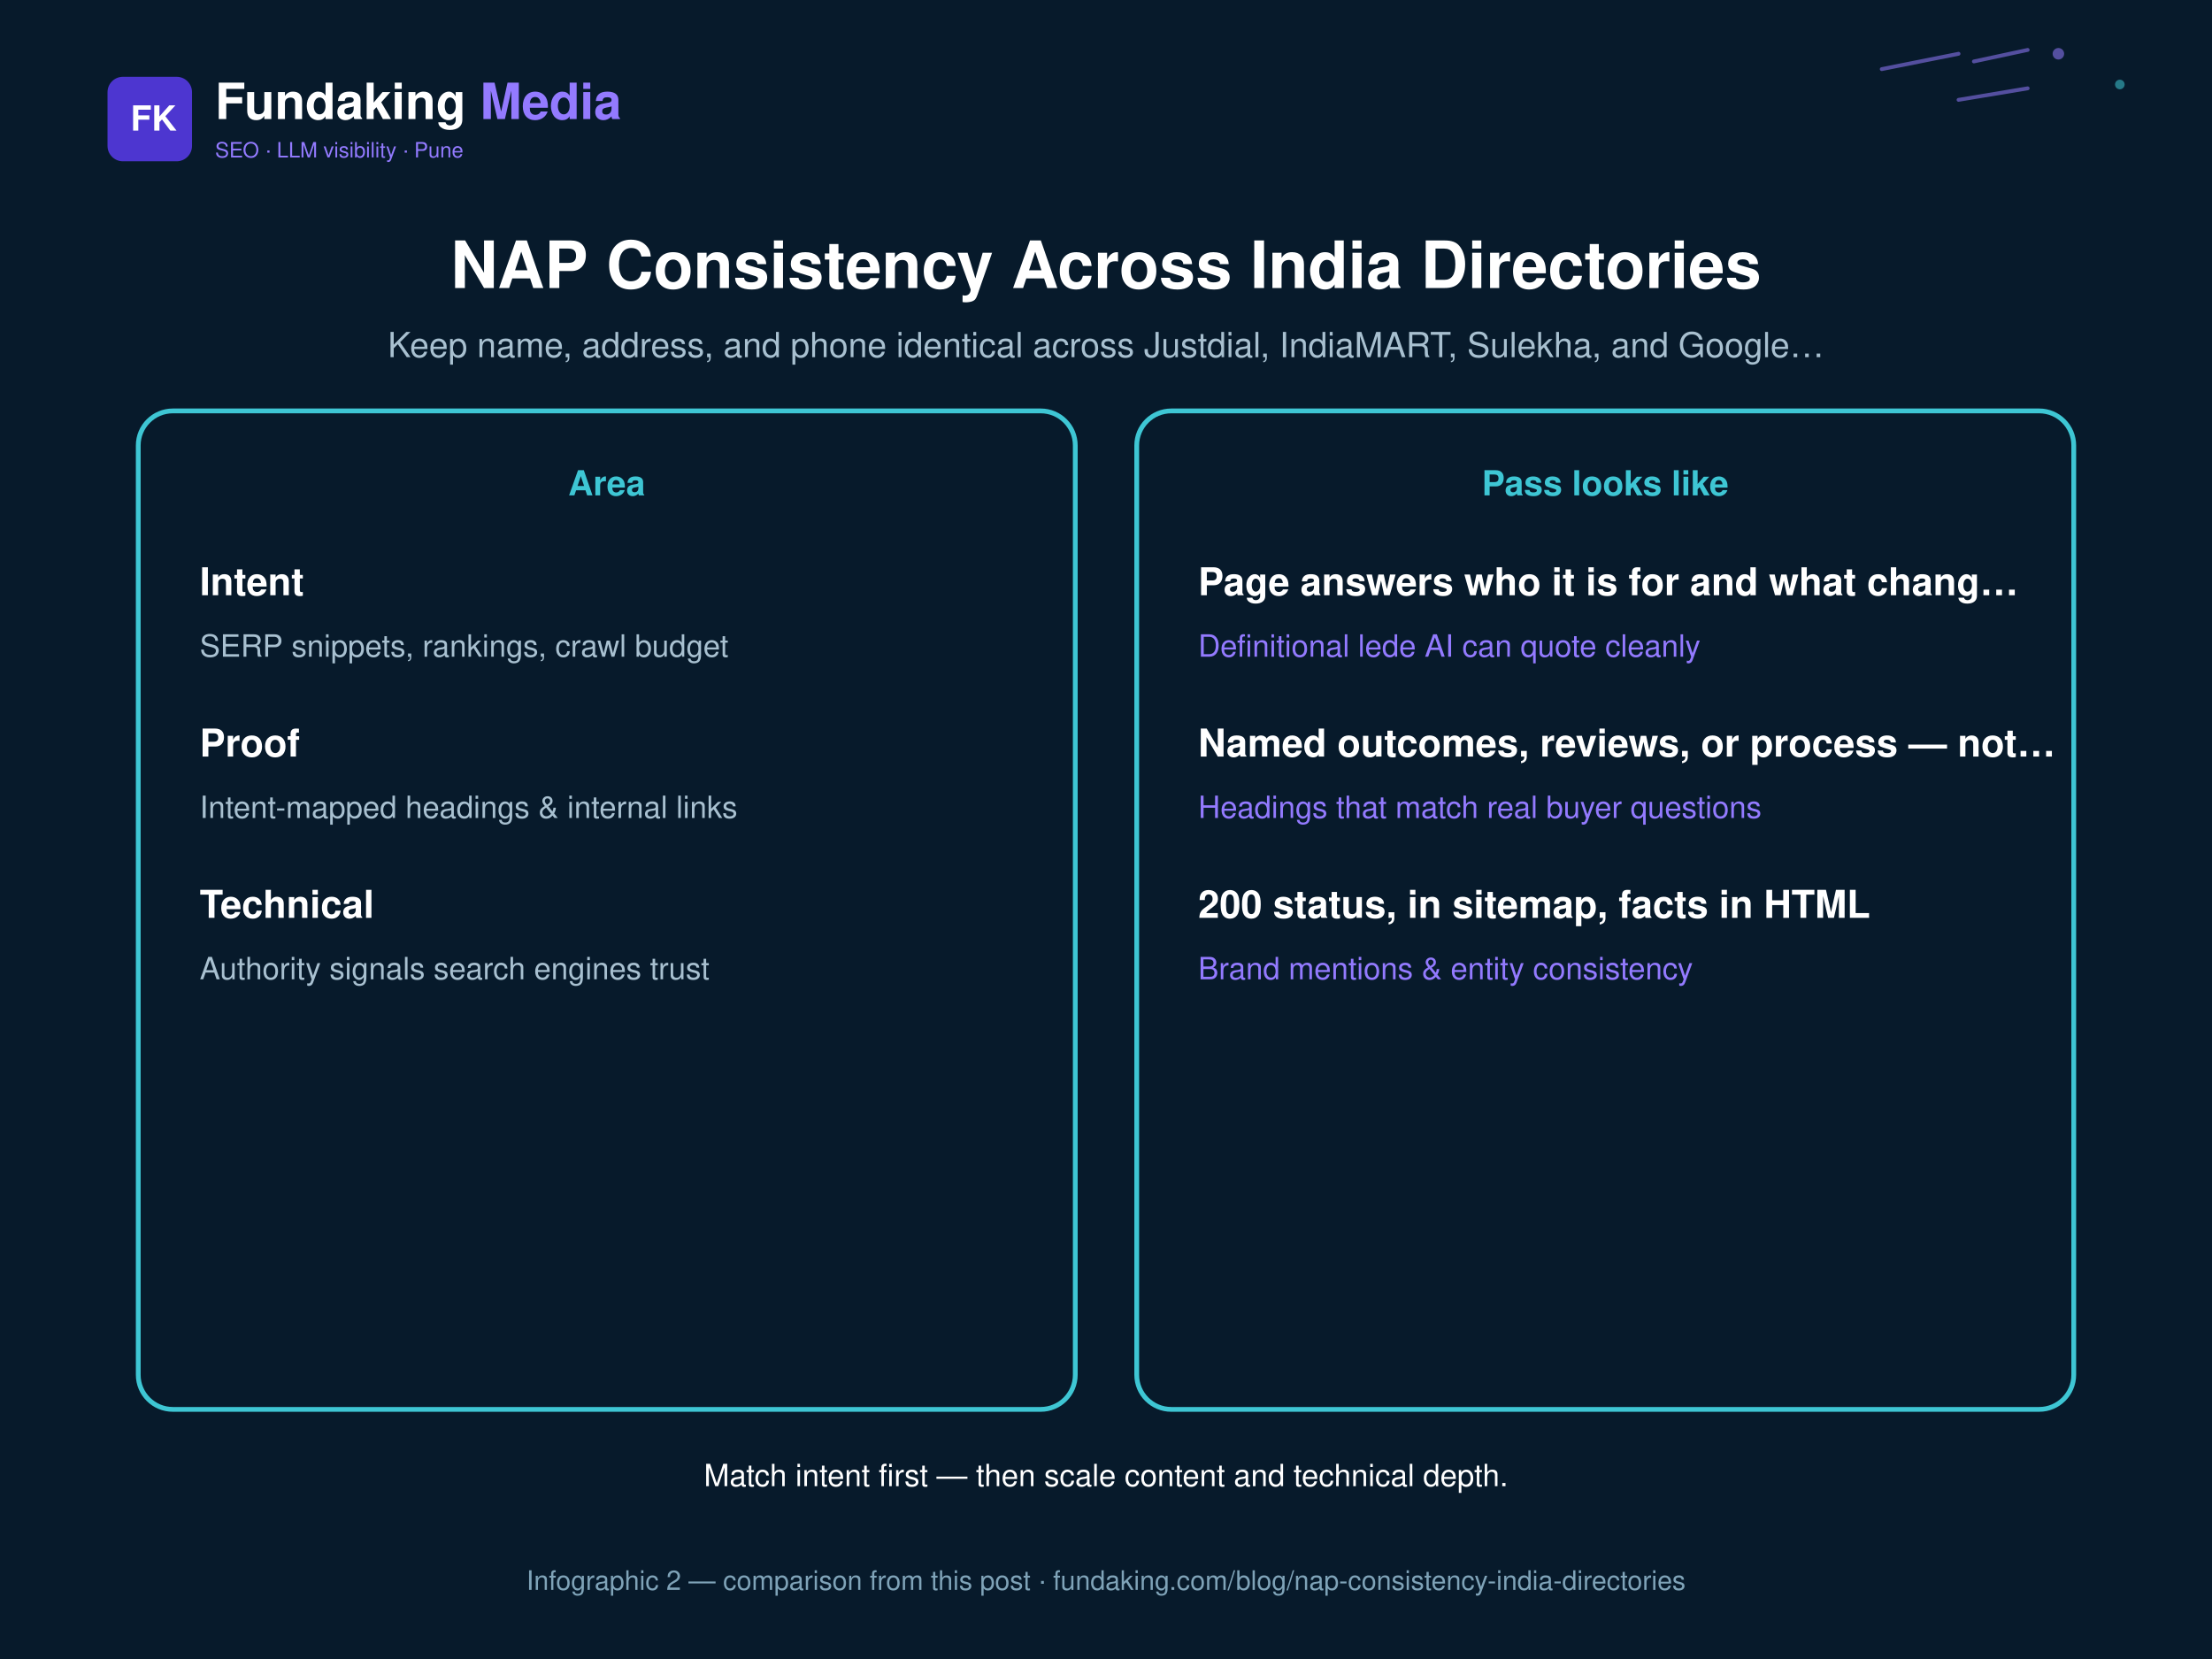
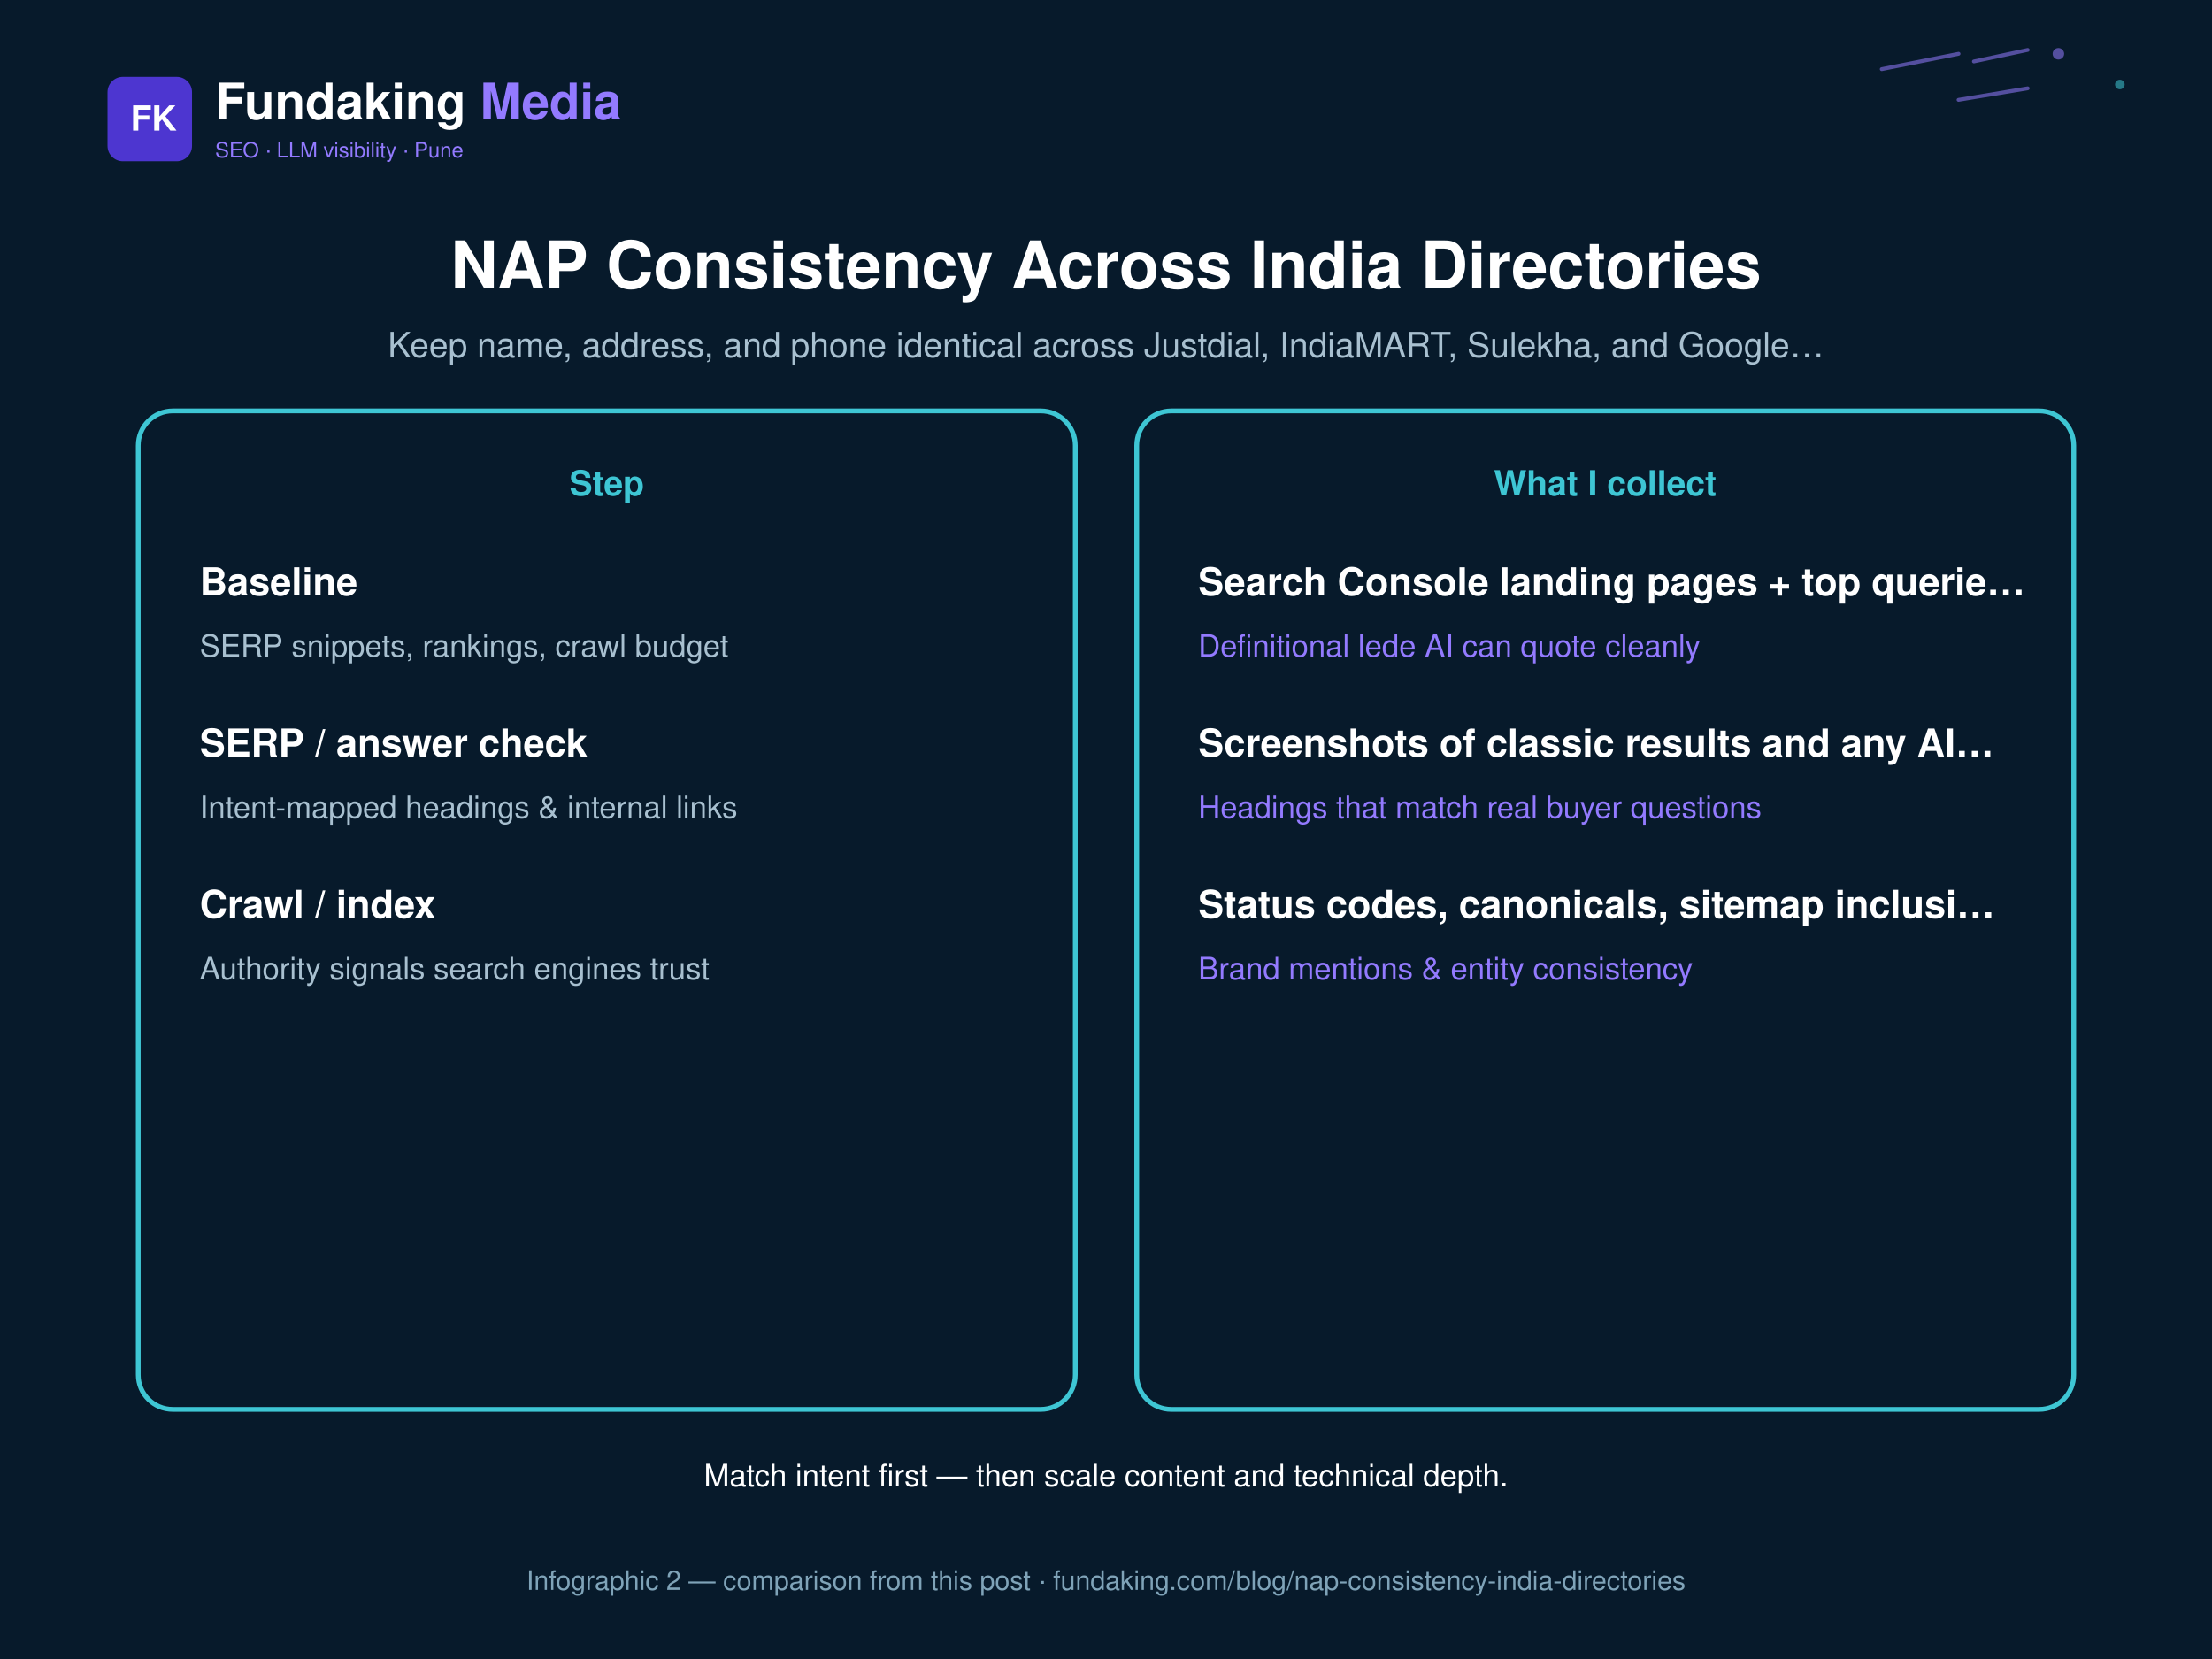
<svg xmlns="http://www.w3.org/2000/svg" viewBox="0 0 1152 864" width="1152" height="864" role="img">
  <rect width="1152" height="864" fill="#071A2B" />
  <g fill="none" stroke="#937AFF" stroke-width="2" opacity="0.55" stroke-linecap="round">
    <path d="M980 36 l40 -8 m8 4 l28 -6" />
    <path d="M1020 52 l36 -6" />
    <circle cx="1072" cy="28" r="3" fill="#937AFF" stroke="none" />
    <circle cx="1104" cy="44" r="2.5" fill="#3EC6D4" stroke="none" />
  </g>
  <rect x="56" y="40" width="44" height="44" rx="8" fill="#4D36D0" />
  <text x="68" y="68" fill="#FFFFFF" font-family="Segoe UI, Helvetica, Arial, sans-serif" font-size="18" font-weight="800">FK</text>
  <text x="112" y="62" fill="#FFFFFF" font-family="Segoe UI, Helvetica, Arial, sans-serif" font-size="26" font-weight="800">Fundaking <tspan fill="#937AFF">Media</tspan>
  </text>
  <text x="112" y="82" fill="#937AFF" font-family="Segoe UI, Helvetica, Arial, sans-serif" font-size="11">SEO · LLM visibility · Pune</text>
  <text x="576" y="150" text-anchor="middle" fill="#FFFFFF" font-family="Segoe UI, Helvetica, Arial, sans-serif" font-size="34" font-weight="800">NAP Consistency Across India Directories</text>
  <text x="576" y="186" text-anchor="middle" fill="#A8C0D0" font-family="Segoe UI, Helvetica, Arial, sans-serif" font-size="18">Keep name, address, and phone identical across Justdial, IndiaMART, Sulekha, and Google…</text>
  <rect x="72" y="214" width="488" height="520" rx="18" fill="none" stroke="#3EC6D4" stroke-width="2.5" />
-   <text x="316" y="258" text-anchor="middle" fill="#3EC6D4" font-family="Segoe UI, Helvetica, Arial, sans-serif" font-size="18" font-weight="700">Area</text>
+   <text x="316" y="258" text-anchor="middle" fill="#3EC6D4" font-family="Segoe UI, Helvetica, Arial, sans-serif" font-size="18" font-weight="700">Step</text>
  <g font-family="Segoe UI, Helvetica, Arial, sans-serif" fill="#FFFFFF">
-     <text x="104" y="310" font-size="20" font-weight="700">Intent</text>
+     <text x="104" y="310" font-size="20" font-weight="700">Baseline</text>
    <text x="104" y="342" font-size="16" fill="#A8C0D0">SERP snippets, rankings, crawl budget</text>
-     <text x="104" y="394" font-size="20" font-weight="700">Proof</text>
+     <text x="104" y="394" font-size="20" font-weight="700">SERP / answer check</text>
    <text x="104" y="426" font-size="16" fill="#A8C0D0">Intent-mapped headings &amp; internal links</text>
-     <text x="104" y="478" font-size="20" font-weight="700">Technical</text>
+     <text x="104" y="478" font-size="20" font-weight="700">Crawl / index</text>
    <text x="104" y="510" font-size="16" fill="#A8C0D0">Authority signals search engines trust</text>
  </g>
  <rect x="592" y="214" width="488" height="520" rx="18" fill="none" stroke="#3EC6D4" stroke-width="2.5" />
-   <text x="836" y="258" text-anchor="middle" fill="#3EC6D4" font-family="Segoe UI, Helvetica, Arial, sans-serif" font-size="18" font-weight="700">Pass looks like</text>
+   <text x="836" y="258" text-anchor="middle" fill="#3EC6D4" font-family="Segoe UI, Helvetica, Arial, sans-serif" font-size="18" font-weight="700">What I collect</text>
  <g font-family="Segoe UI, Helvetica, Arial, sans-serif" fill="#FFFFFF">
-     <text x="624" y="310" font-size="20" font-weight="700">Page answers who it is for and what chang…</text>
+     <text x="624" y="310" font-size="20" font-weight="700">Search Console landing pages + top querie…</text>
    <text x="624" y="342" font-size="16" fill="#937AFF">Definitional lede AI can quote cleanly</text>
-     <text x="624" y="394" font-size="20" font-weight="700">Named outcomes, reviews, or process — not…</text>
+     <text x="624" y="394" font-size="20" font-weight="700">Screenshots of classic results and any AI…</text>
    <text x="624" y="426" font-size="16" fill="#937AFF">Headings that match real buyer questions</text>
-     <text x="624" y="478" font-size="20" font-weight="700">200 status, in sitemap, facts in HTML</text>
+     <text x="624" y="478" font-size="20" font-weight="700">Status codes, canonicals, sitemap inclusi…</text>
    <text x="624" y="510" font-size="16" fill="#937AFF">Brand mentions &amp; entity consistency</text>
  </g>
  <text x="576" y="774" text-anchor="middle" fill="#FFFFFF" font-family="Segoe UI, Helvetica, Arial, sans-serif" font-size="16">Match intent first — then scale content and technical depth.</text>
  <text x="576" y="828" text-anchor="middle" fill="#7FA3B8" font-family="Segoe UI, Helvetica, Arial, sans-serif" font-size="14">Infographic 2 — comparison from this post · fundaking.com/blog/nap-consistency-india-directories</text>
</svg>
